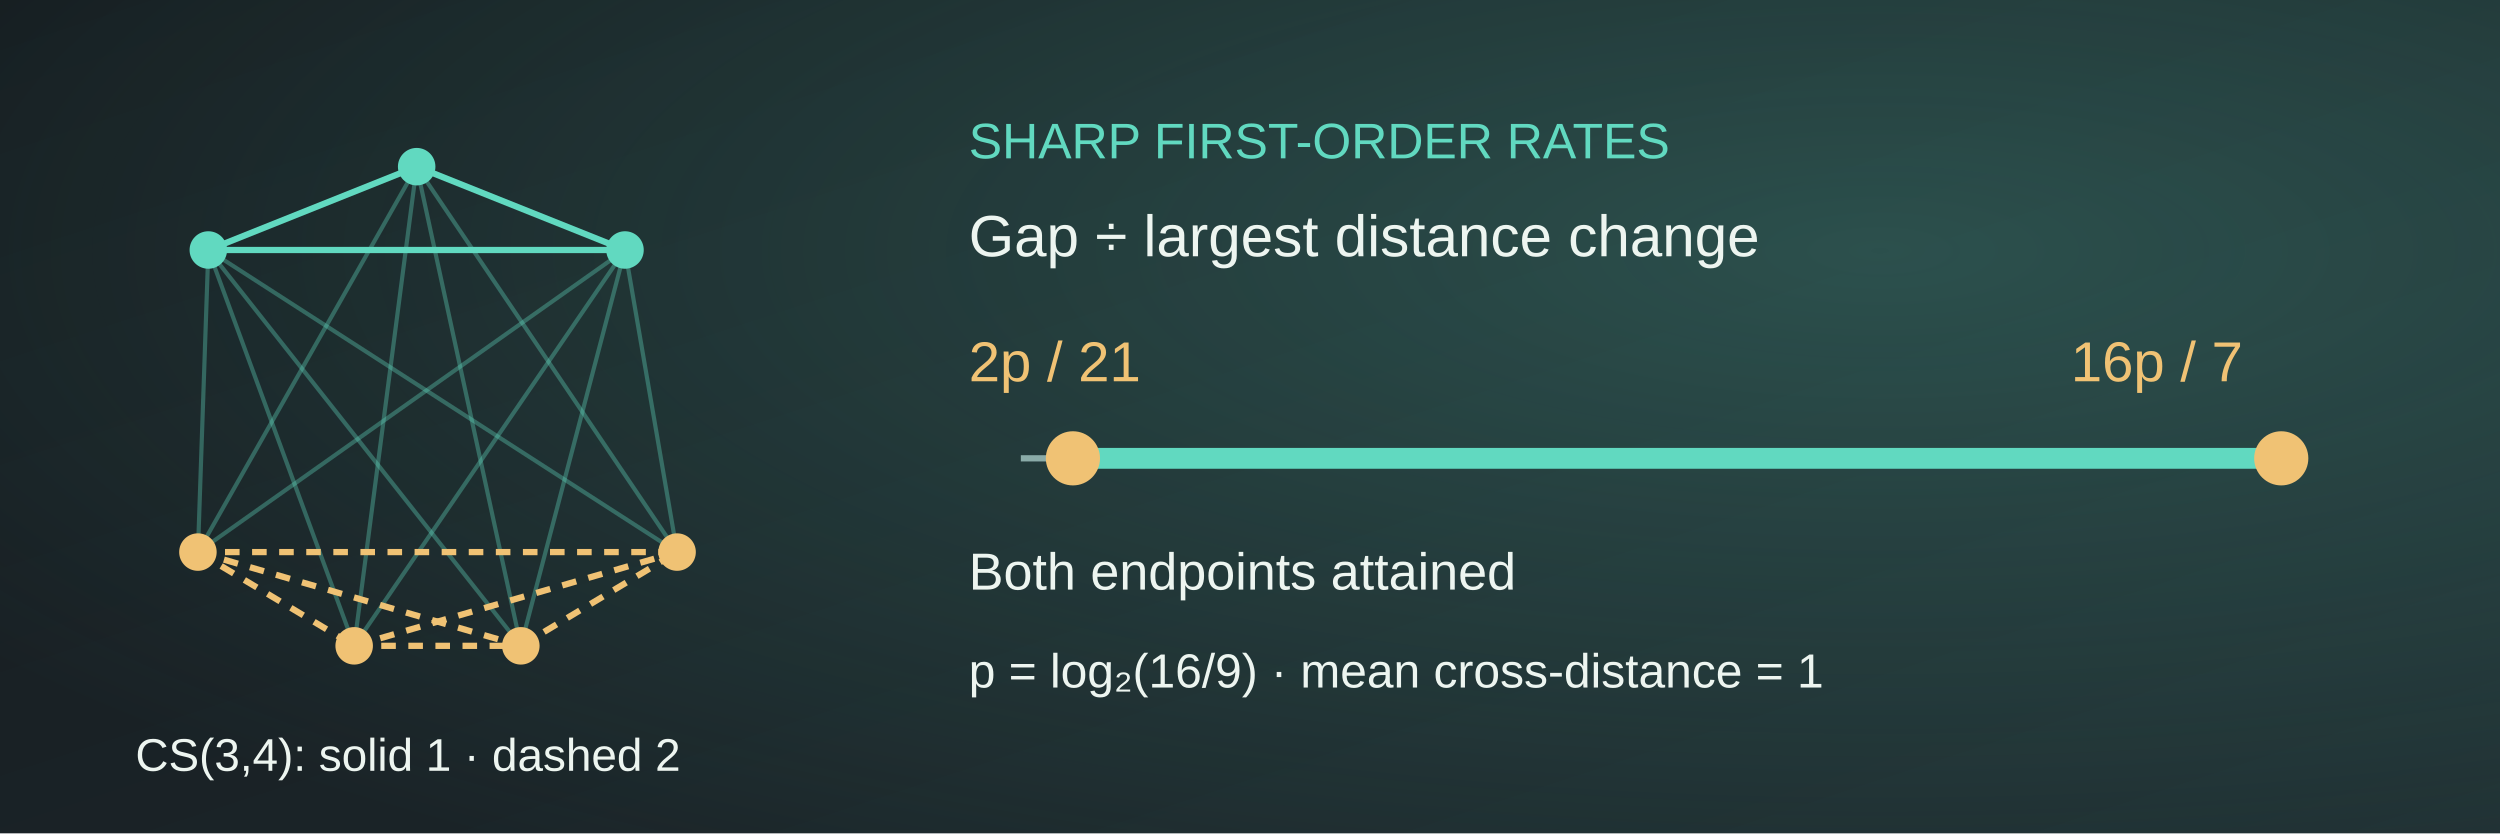
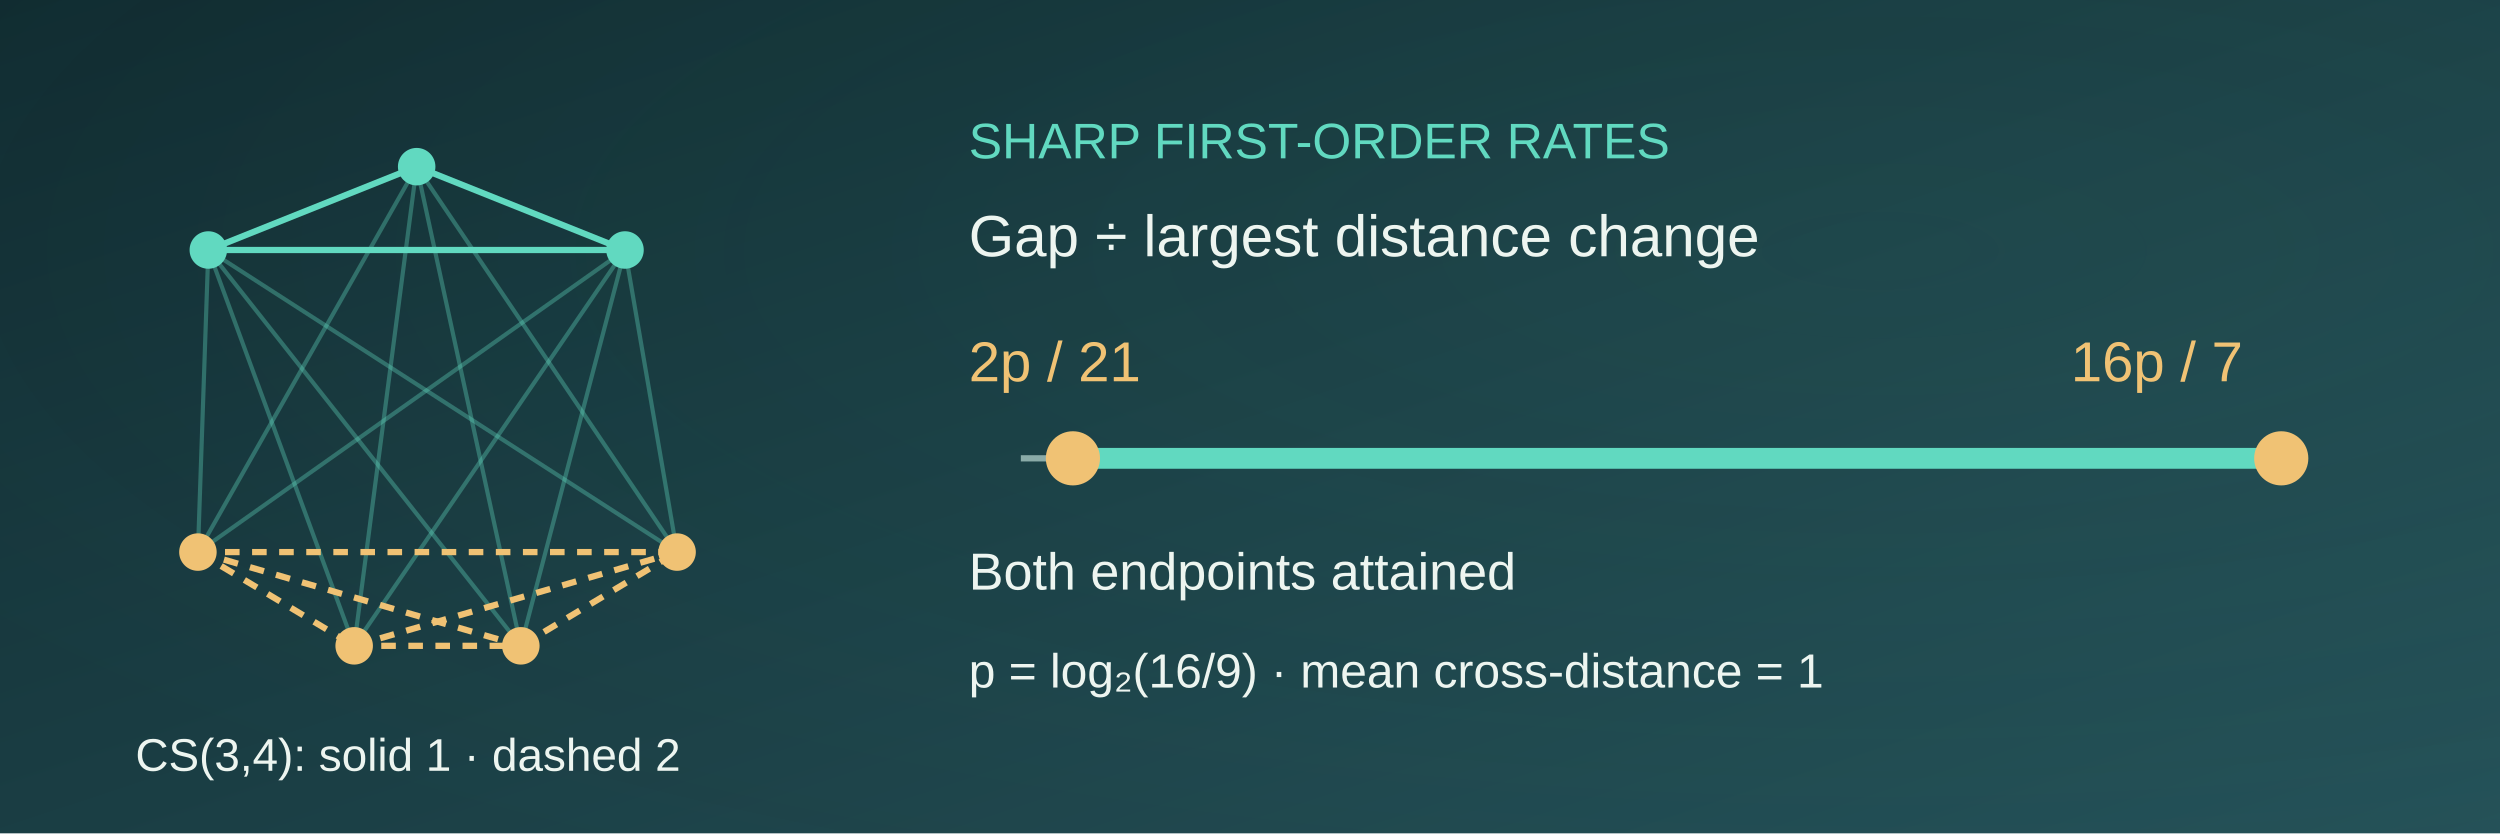
- <svg xmlns="http://www.w3.org/2000/svg" viewBox="0 0 1200 400" role="img" aria-hidden="true">
+ <svg xmlns="http://www.w3.org/2000/svg" viewBox="0 0 1200 400" data-banner-palette="petrol" role="img" aria-hidden="true">
  <defs>
    <linearGradient id="bg" x1="0" y1="0" x2="1" y2="1">
-       <stop offset="0" stop-color="#151a1e" />
-       <stop offset="1" stop-color="#1e2a2e" />
+       <stop offset="0" stop-color="#102b30" />
+       <stop offset="1" stop-color="#245057" />
    </linearGradient>
    <radialGradient id="glow" cx="0.75" cy="0.3" r="0.9">
-       <stop offset="0" stop-color="#61d9c0" stop-opacity="0.25" />
+       <stop offset="0" stop-color="#61d9c0" stop-opacity="0.06" />
      <stop offset="1" stop-color="#61d9c0" stop-opacity="0" />
    </radialGradient>
  </defs>
  <rect width="1200" height="400" fill="url(#bg)" />
  <rect width="1200" height="400" fill="url(#glow)" />
  <path d="M100 120 L95 265" stroke="#61d9c0" stroke-width="2" opacity=".35" />
  <path d="M100 120 L170 310" stroke="#61d9c0" stroke-width="2" opacity=".35" />
  <path d="M100 120 L250 310" stroke="#61d9c0" stroke-width="2" opacity=".35" />
  <path d="M100 120 L325 265" stroke="#61d9c0" stroke-width="2" opacity=".35" />
  <path d="M200 80 L95 265" stroke="#61d9c0" stroke-width="2" opacity=".35" />
  <path d="M200 80 L170 310" stroke="#61d9c0" stroke-width="2" opacity=".35" />
  <path d="M200 80 L250 310" stroke="#61d9c0" stroke-width="2" opacity=".35" />
  <path d="M200 80 L325 265" stroke="#61d9c0" stroke-width="2" opacity=".35" />
  <path d="M300 120 L95 265" stroke="#61d9c0" stroke-width="2" opacity=".35" />
  <path d="M300 120 L170 310" stroke="#61d9c0" stroke-width="2" opacity=".35" />
  <path d="M300 120 L250 310" stroke="#61d9c0" stroke-width="2" opacity=".35" />
  <path d="M300 120 L325 265" stroke="#61d9c0" stroke-width="2" opacity=".35" />
  <path d="M100 120 L200 80" stroke="#61d9c0" stroke-width="3" />
  <path d="M100 120 L300 120" stroke="#61d9c0" stroke-width="3" />
  <path d="M200 80 L300 120" stroke="#61d9c0" stroke-width="3" />
  <path d="M95 265 L170 310" stroke="#f0c274" stroke-width="3" stroke-dasharray="7 6" />
  <path d="M95 265 L250 310" stroke="#f0c274" stroke-width="3" stroke-dasharray="7 6" />
  <path d="M95 265 L325 265" stroke="#f0c274" stroke-width="3" stroke-dasharray="7 6" />
  <path d="M170 310 L250 310" stroke="#f0c274" stroke-width="3" stroke-dasharray="7 6" />
  <path d="M170 310 L325 265" stroke="#f0c274" stroke-width="3" stroke-dasharray="7 6" />
  <path d="M250 310 L325 265" stroke="#f0c274" stroke-width="3" stroke-dasharray="7 6" />
  <circle cx="100" cy="120" r="9" fill="#61d9c0" />
  <circle cx="200" cy="80" r="9" fill="#61d9c0" />
  <circle cx="300" cy="120" r="9" fill="#61d9c0" />
  <circle cx="95" cy="265" r="9" fill="#f0c274" />
  <circle cx="170" cy="310" r="9" fill="#f0c274" />
  <circle cx="250" cy="310" r="9" fill="#f0c274" />
  <circle cx="325" cy="265" r="9" fill="#f0c274" />
  <text class="og-hide" x="65" y="370" font-family="Arial,sans-serif" font-size="22" fill="#edf5f0">CS(3,4): solid 1 · dashed 2</text>
  <text class="og-hide" x="465" y="76" font-family="Arial,sans-serif" font-size="24" fill="#61d9c0">SHARP FIRST-ORDER RATES</text>
  <text class="og-hide" x="465" y="123" font-family="Arial,sans-serif" font-size="28" fill="#edf5f0">Gap ÷ largest distance change</text>
  <path d="M490 220 H1100" stroke="#8aaba8" stroke-width="3" />
  <path d="M515 220 H1095" stroke="#61d9c0" stroke-width="10" />
  <circle cx="515" cy="220" r="13" fill="#f0c274" />
  <circle cx="1095" cy="220" r="13" fill="#f0c274" />
  <text class="og-hide" x="465" y="183" font-family="Arial,sans-serif" font-size="27" fill="#f0c274">2p / 21</text>
  <text class="og-hide" x="994" y="183" font-family="Arial,sans-serif" font-size="27" fill="#f0c274">16p / 7</text>
  <text class="og-hide" x="465" y="283" font-family="Arial,sans-serif" font-size="25" fill="#edf5f0">Both endpoints attained</text>
  <text class="og-hide" x="465" y="330" font-family="Arial,sans-serif" font-size="23" fill="#edf5f0">p = log₂(16/9) · mean cross-distance = 1</text>
</svg>
